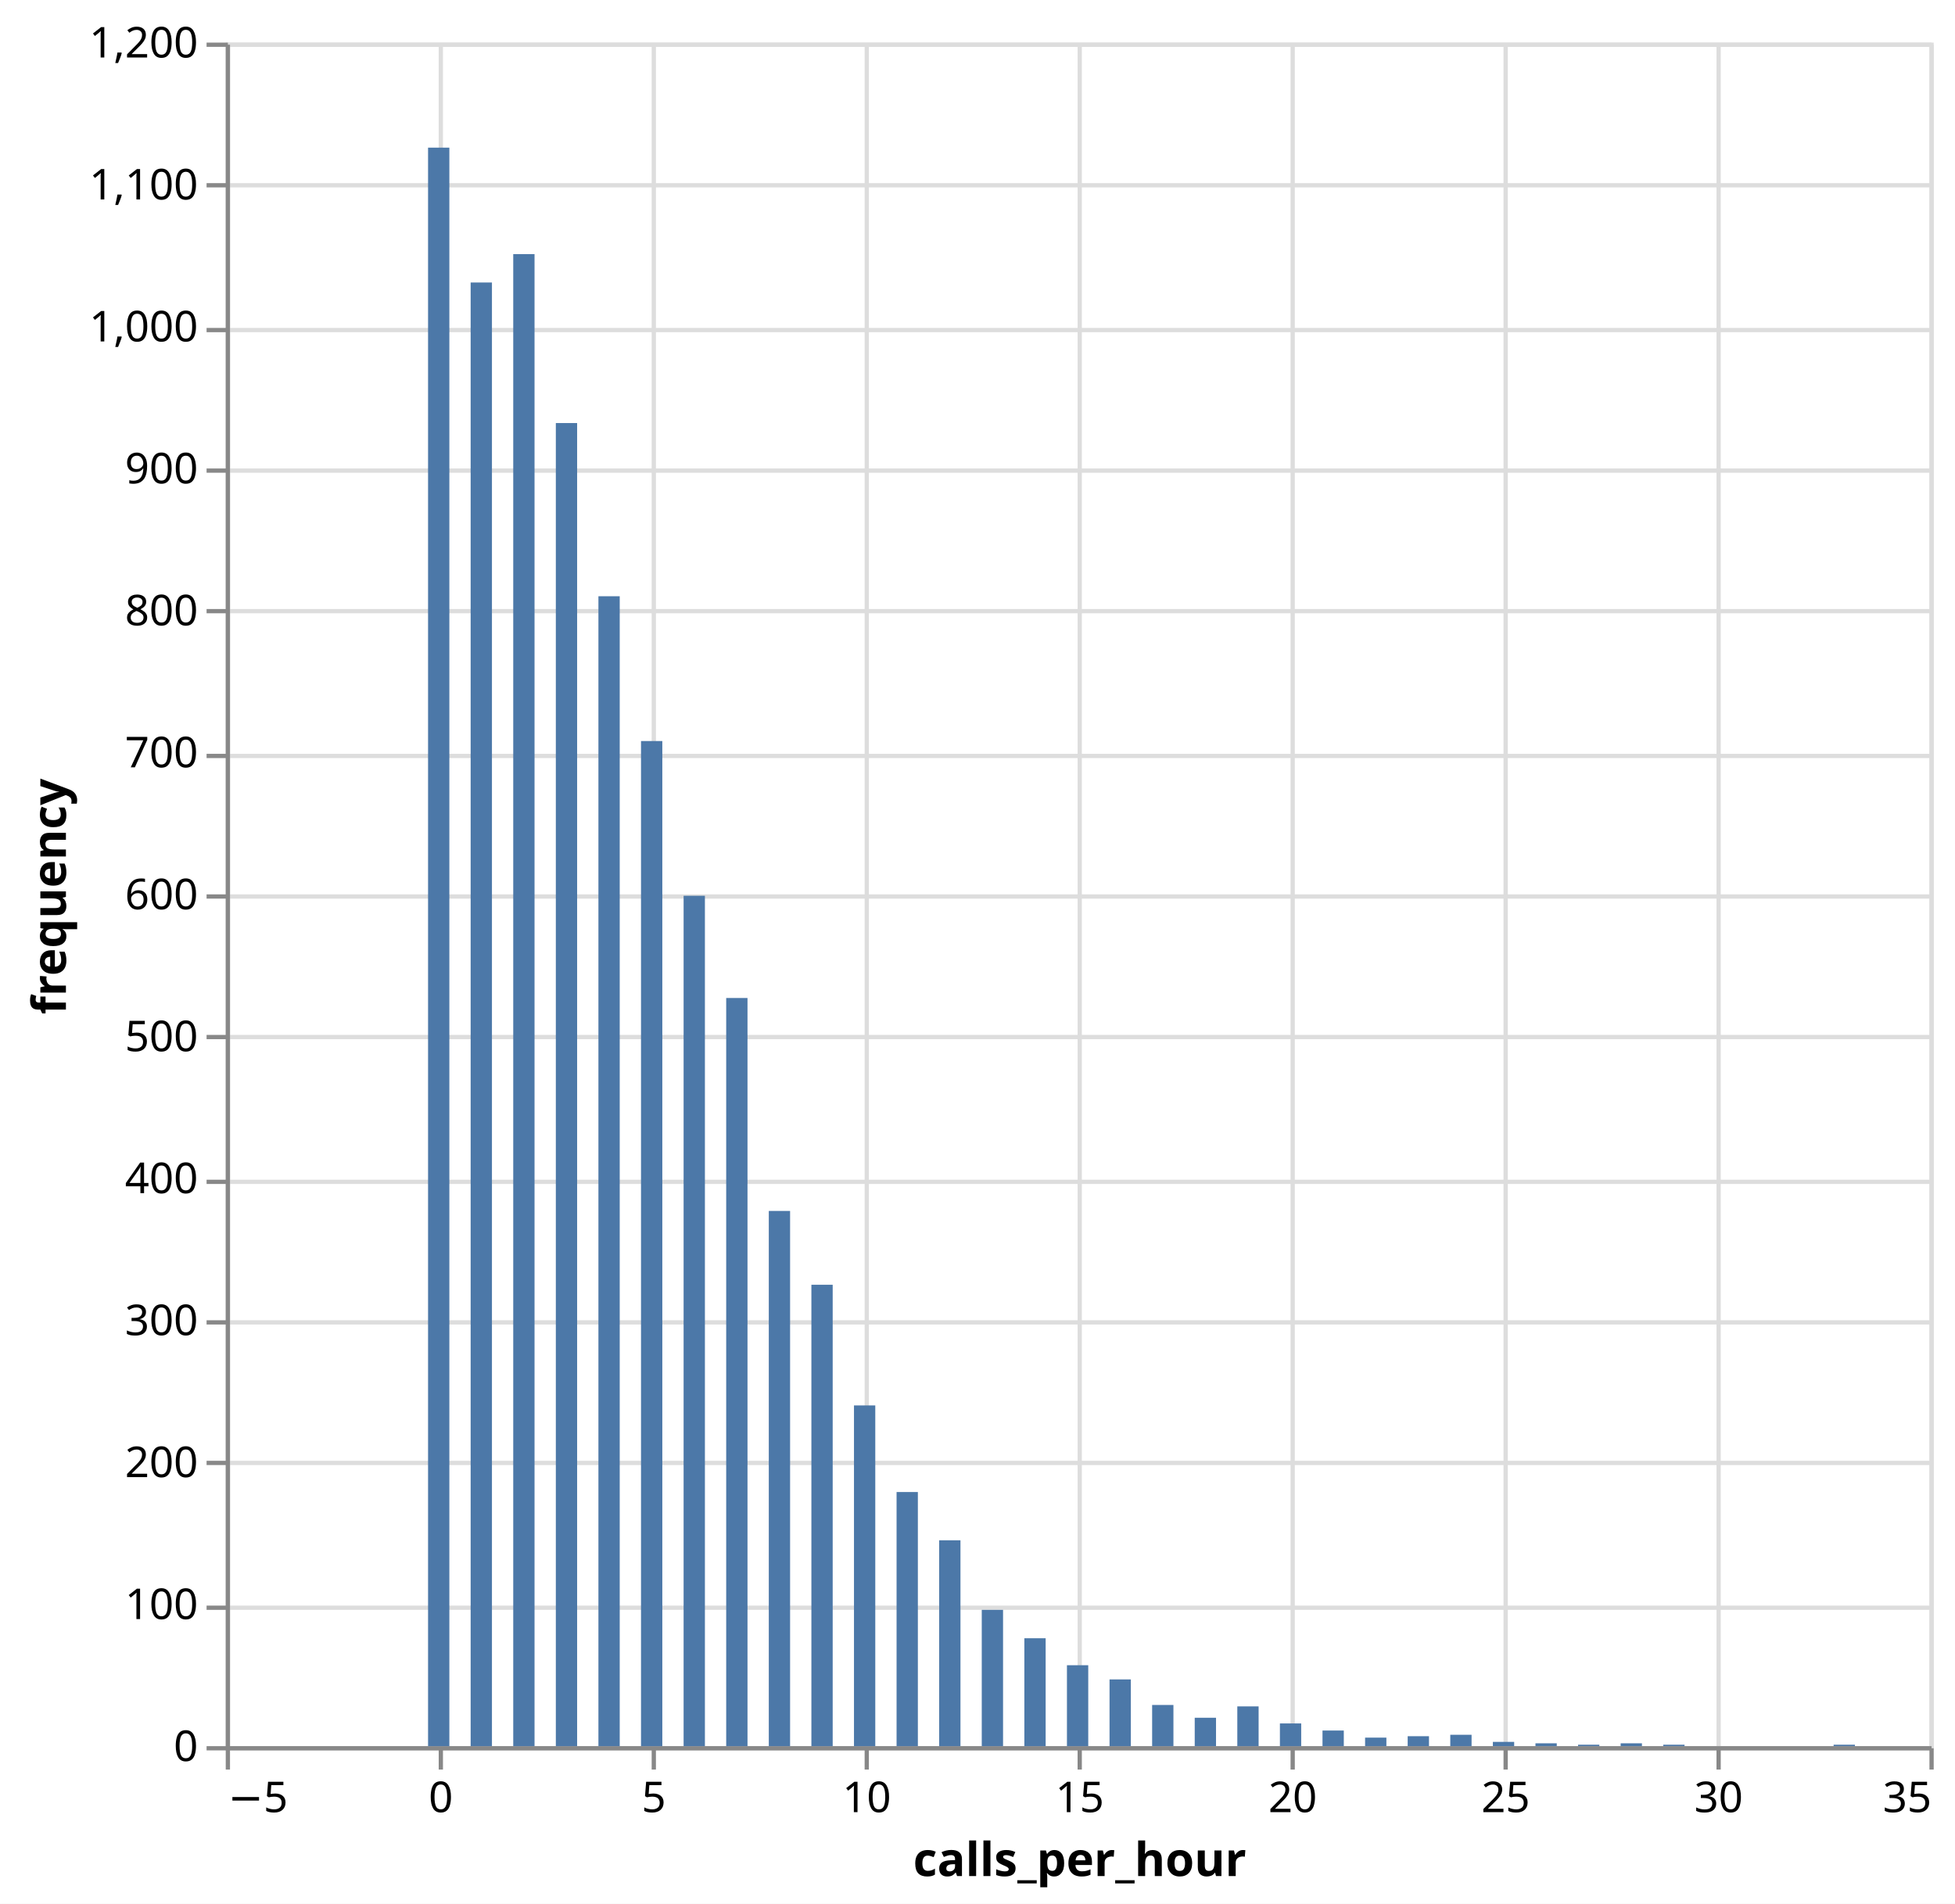
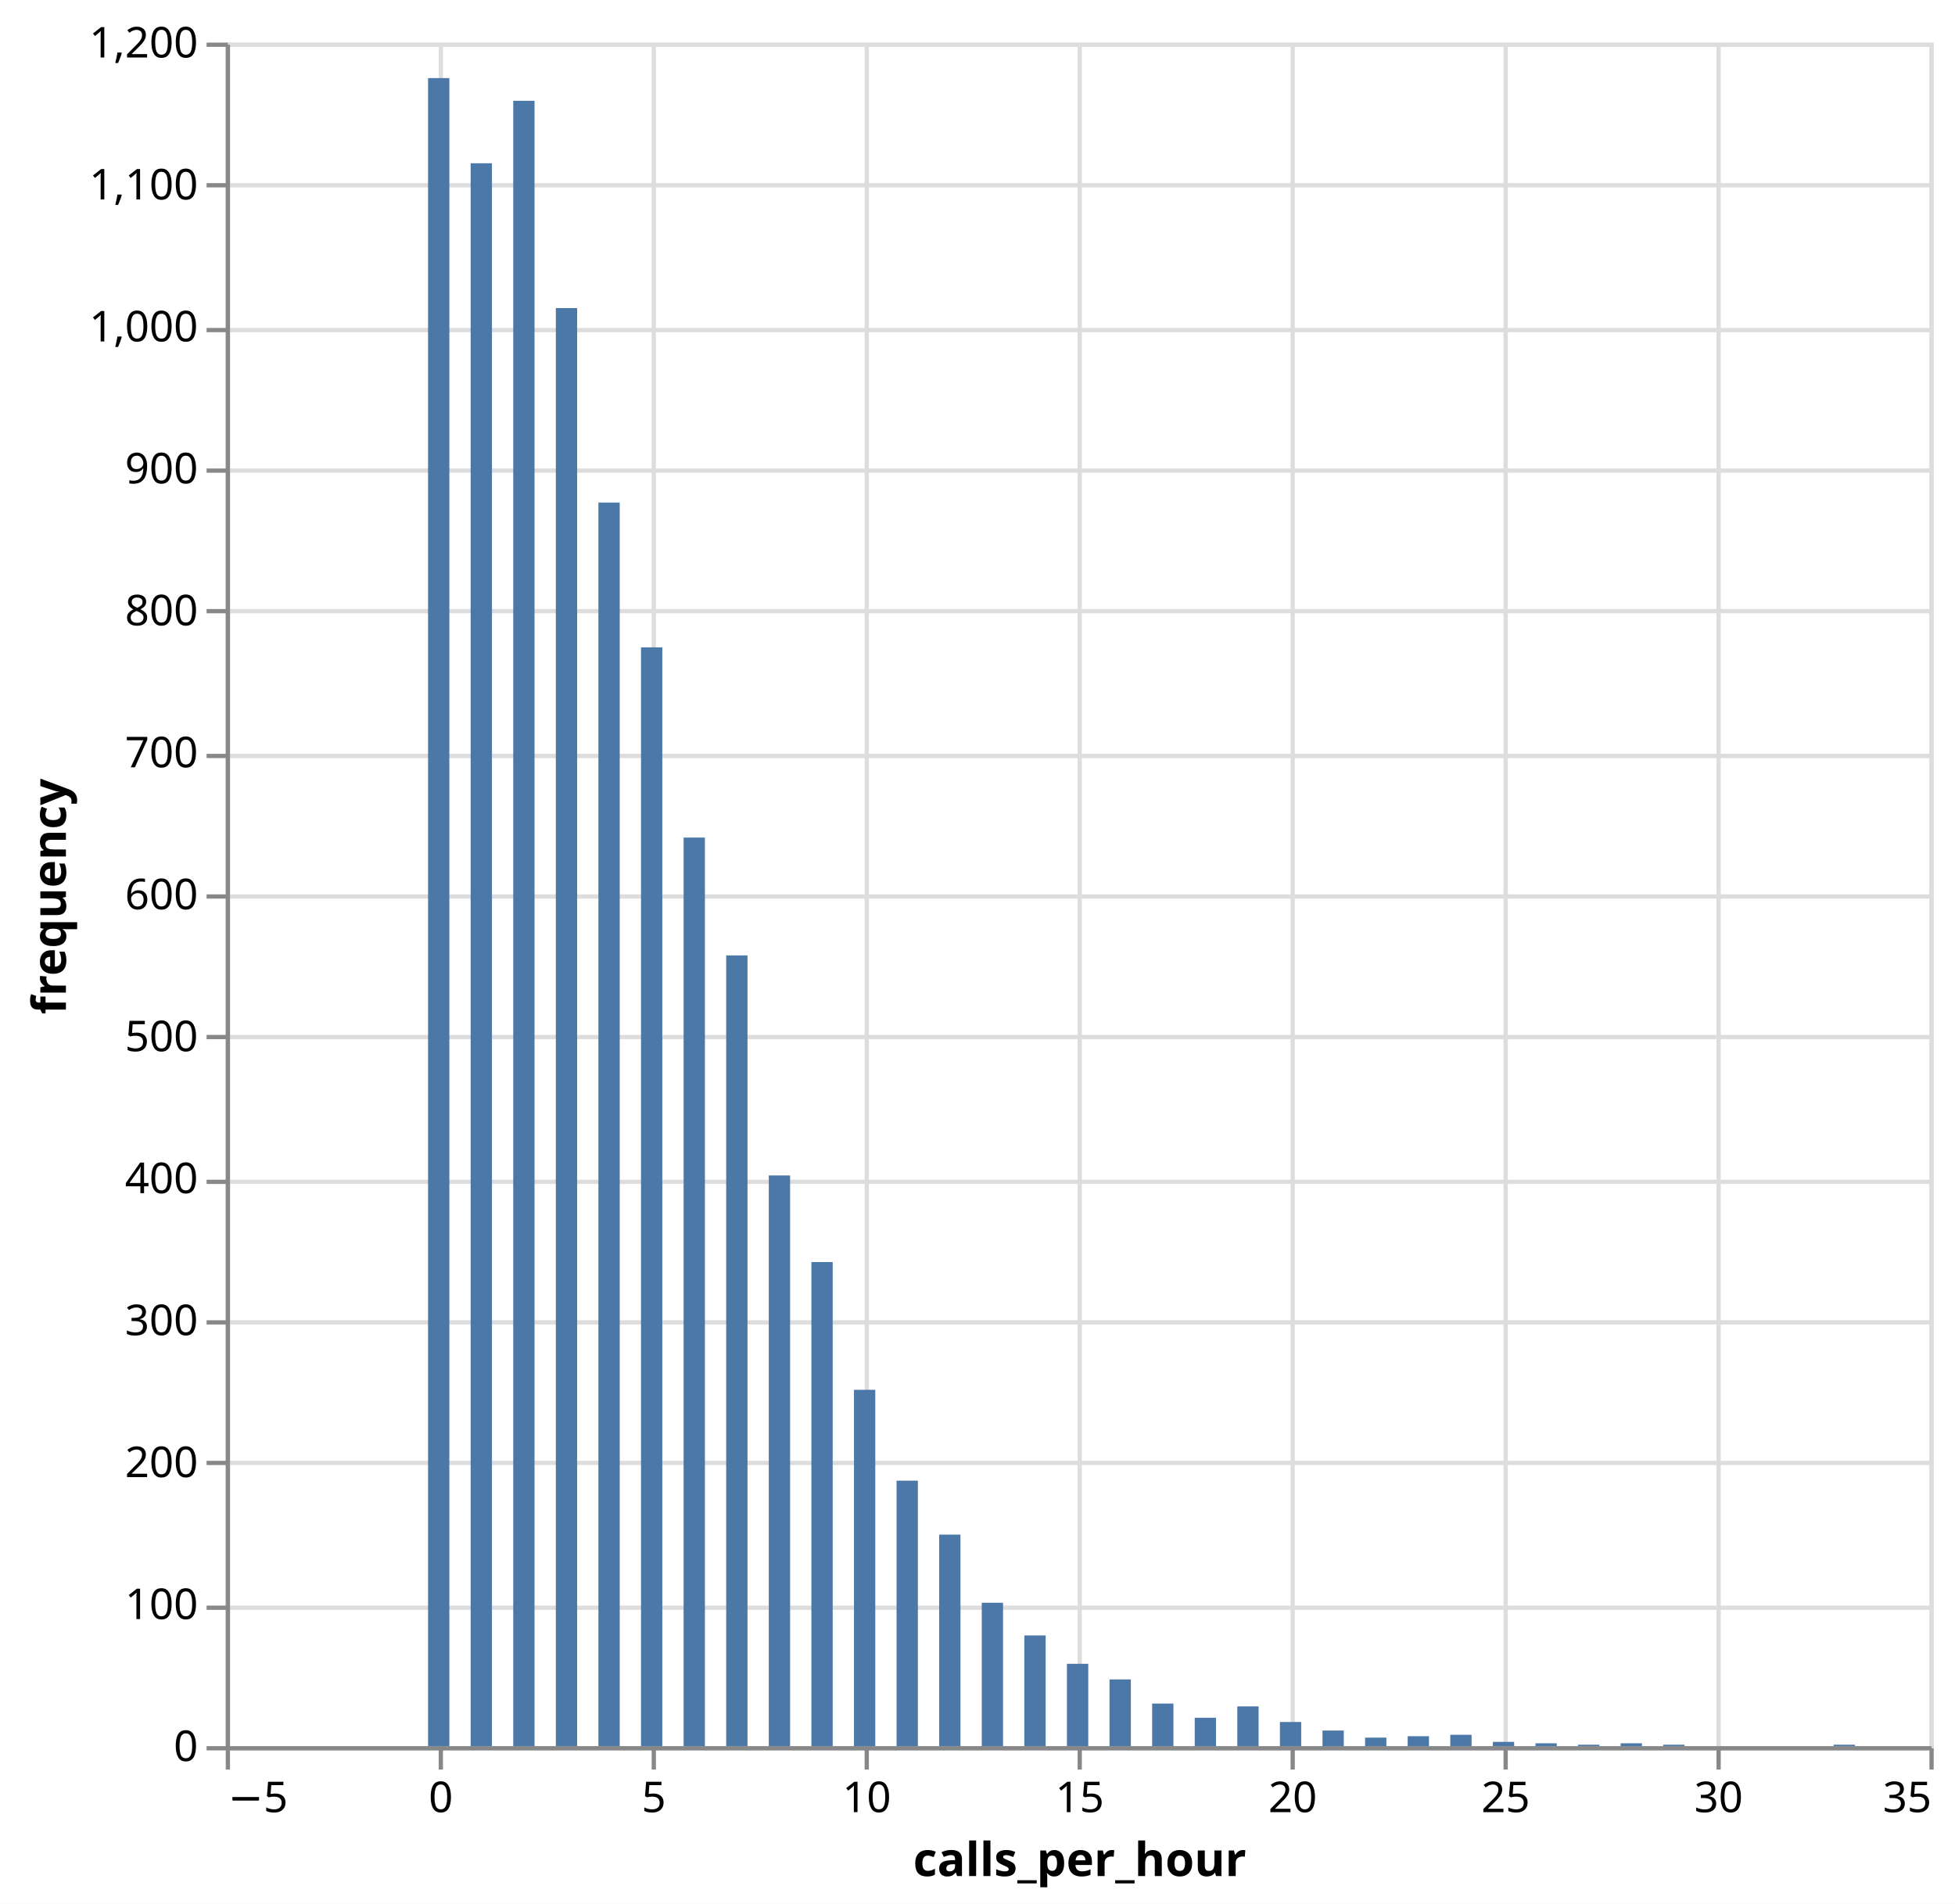
<svg xmlns="http://www.w3.org/2000/svg" version="1.1" class="marks" width="459" height="447" viewBox="0 0 459 447">
  <rect width="459" height="447" fill="white" />
  <g fill="none" stroke-miterlimit="10" transform="translate(53,10)">
    <g class="mark-group role-frame root" role="graphics-object" aria-roledescription="group mark container">
      <g transform="translate(0,0)">
        <path class="background" aria-hidden="true" d="M0.5,0.5h400v400h-400Z" stroke="#ddd" />
        <g>
          <g class="mark-group role-axis" aria-hidden="true">
            <g transform="translate(0.5,400.5)">
              <path class="background" aria-hidden="true" d="M0,0h0v0h0Z" pointer-events="none" />
              <g>
                <g class="mark-rule role-axis-grid" pointer-events="none">
                  <line transform="translate(0,-400)" x2="0" y2="400" stroke="#ddd" stroke-width="1" opacity="1" />
                  <line transform="translate(50,-400)" x2="0" y2="400" stroke="#ddd" stroke-width="1" opacity="1" />
                  <line transform="translate(100,-400)" x2="0" y2="400" stroke="#ddd" stroke-width="1" opacity="1" />
                  <line transform="translate(150,-400)" x2="0" y2="400" stroke="#ddd" stroke-width="1" opacity="1" />
                  <line transform="translate(200,-400)" x2="0" y2="400" stroke="#ddd" stroke-width="1" opacity="1" />
                  <line transform="translate(250,-400)" x2="0" y2="400" stroke="#ddd" stroke-width="1" opacity="1" />
                  <line transform="translate(300,-400)" x2="0" y2="400" stroke="#ddd" stroke-width="1" opacity="1" />
                  <line transform="translate(350,-400)" x2="0" y2="400" stroke="#ddd" stroke-width="1" opacity="1" />
                  <line transform="translate(400,-400)" x2="0" y2="400" stroke="#ddd" stroke-width="1" opacity="1" />
                </g>
              </g>
              <path class="foreground" aria-hidden="true" d="" pointer-events="none" display="none" />
            </g>
          </g>
          <g class="mark-group role-axis" aria-hidden="true">
            <g transform="translate(0.5,0.5)">
              <path class="background" aria-hidden="true" d="M0,0h0v0h0Z" pointer-events="none" />
              <g>
                <g class="mark-rule role-axis-grid" pointer-events="none">
                  <line transform="translate(0,400)" x2="400" y2="0" stroke="#ddd" stroke-width="1" opacity="1" />
                  <line transform="translate(0,367)" x2="400" y2="0" stroke="#ddd" stroke-width="1" opacity="1" />
                  <line transform="translate(0,333)" x2="400" y2="0" stroke="#ddd" stroke-width="1" opacity="1" />
                  <line transform="translate(0,300)" x2="400" y2="0" stroke="#ddd" stroke-width="1" opacity="1" />
                  <line transform="translate(0,267)" x2="400" y2="0" stroke="#ddd" stroke-width="1" opacity="1" />
                  <line transform="translate(0,233)" x2="400" y2="0" stroke="#ddd" stroke-width="1" opacity="1" />
                  <line transform="translate(0,200)" x2="400" y2="0" stroke="#ddd" stroke-width="1" opacity="1" />
                  <line transform="translate(0,167)" x2="400" y2="0" stroke="#ddd" stroke-width="1" opacity="1" />
                  <line transform="translate(0,133)" x2="400" y2="0" stroke="#ddd" stroke-width="1" opacity="1" />
                  <line transform="translate(0,100)" x2="400" y2="0" stroke="#ddd" stroke-width="1" opacity="1" />
                  <line transform="translate(0,67)" x2="400" y2="0" stroke="#ddd" stroke-width="1" opacity="1" />
                  <line transform="translate(0,33)" x2="400" y2="0" stroke="#ddd" stroke-width="1" opacity="1" />
                  <line transform="translate(0,0)" x2="400" y2="0" stroke="#ddd" stroke-width="1" opacity="1" />
                </g>
              </g>
              <path class="foreground" aria-hidden="true" d="" pointer-events="none" display="none" />
            </g>
          </g>
          <g class="mark-group role-axis" role="graphics-symbol" aria-roledescription="axis" aria-label="X-axis titled 'calls_per_hour' for a linear scale with values from −5 to 35">
            <g transform="translate(0.5,400.5)">
              <path class="background" aria-hidden="true" d="M0,0h0v0h0Z" pointer-events="none" />
              <g>
                <g class="mark-rule role-axis-tick" pointer-events="none">
                  <line transform="translate(0,0)" x2="0" y2="5" stroke="#888" stroke-width="1" opacity="1" />
                  <line transform="translate(50,0)" x2="0" y2="5" stroke="#888" stroke-width="1" opacity="1" />
                  <line transform="translate(100,0)" x2="0" y2="5" stroke="#888" stroke-width="1" opacity="1" />
                  <line transform="translate(150,0)" x2="0" y2="5" stroke="#888" stroke-width="1" opacity="1" />
                  <line transform="translate(200,0)" x2="0" y2="5" stroke="#888" stroke-width="1" opacity="1" />
                  <line transform="translate(250,0)" x2="0" y2="5" stroke="#888" stroke-width="1" opacity="1" />
                  <line transform="translate(300,0)" x2="0" y2="5" stroke="#888" stroke-width="1" opacity="1" />
                  <line transform="translate(350,0)" x2="0" y2="5" stroke="#888" stroke-width="1" opacity="1" />
                  <line transform="translate(400,0)" x2="0" y2="5" stroke="#888" stroke-width="1" opacity="1" />
                </g>
                <g class="mark-text role-axis-label" pointer-events="none">
                  <text text-anchor="start" transform="translate(0,15)" font-family="sans-serif" font-size="10px" fill="#000" opacity="1">−5</text>
                  <text text-anchor="middle" transform="translate(50,15)" font-family="sans-serif" font-size="10px" fill="#000" opacity="1">0</text>
                  <text text-anchor="middle" transform="translate(100,15)" font-family="sans-serif" font-size="10px" fill="#000" opacity="1">5</text>
                  <text text-anchor="middle" transform="translate(150,15)" font-family="sans-serif" font-size="10px" fill="#000" opacity="1">10</text>
                  <text text-anchor="middle" transform="translate(200,15)" font-family="sans-serif" font-size="10px" fill="#000" opacity="1">15</text>
                  <text text-anchor="middle" transform="translate(250,15)" font-family="sans-serif" font-size="10px" fill="#000" opacity="1">20</text>
                  <text text-anchor="middle" transform="translate(300,15)" font-family="sans-serif" font-size="10px" fill="#000" opacity="1">25</text>
                  <text text-anchor="middle" transform="translate(350,15)" font-family="sans-serif" font-size="10px" fill="#000" opacity="1">30</text>
                  <text text-anchor="end" transform="translate(400,15)" font-family="sans-serif" font-size="10px" fill="#000" opacity="1">35</text>
                </g>
                <g class="mark-rule role-axis-domain" pointer-events="none">
                  <line transform="translate(0,0)" x2="400" y2="0" stroke="#888" stroke-width="1" opacity="1" />
                </g>
                <g class="mark-text role-axis-title" pointer-events="none">
                  <text text-anchor="middle" transform="translate(200,30)" font-family="sans-serif" font-size="11px" font-weight="bold" fill="#000" opacity="1">calls_per_hour</text>
                </g>
              </g>
              <path class="foreground" aria-hidden="true" d="" pointer-events="none" display="none" />
            </g>
          </g>
          <g class="mark-group role-axis" role="graphics-symbol" aria-roledescription="axis" aria-label="Y-axis titled 'frequency' for a linear scale with values from 0 to 1,200">
            <g transform="translate(0.5,0.5)">
              <path class="background" aria-hidden="true" d="M0,0h0v0h0Z" pointer-events="none" />
              <g>
                <g class="mark-rule role-axis-tick" pointer-events="none">
                  <line transform="translate(0,400)" x2="-5" y2="0" stroke="#888" stroke-width="1" opacity="1" />
                  <line transform="translate(0,367)" x2="-5" y2="0" stroke="#888" stroke-width="1" opacity="1" />
                  <line transform="translate(0,333)" x2="-5" y2="0" stroke="#888" stroke-width="1" opacity="1" />
                  <line transform="translate(0,300)" x2="-5" y2="0" stroke="#888" stroke-width="1" opacity="1" />
                  <line transform="translate(0,267)" x2="-5" y2="0" stroke="#888" stroke-width="1" opacity="1" />
                  <line transform="translate(0,233)" x2="-5" y2="0" stroke="#888" stroke-width="1" opacity="1" />
                  <line transform="translate(0,200)" x2="-5" y2="0" stroke="#888" stroke-width="1" opacity="1" />
                  <line transform="translate(0,167)" x2="-5" y2="0" stroke="#888" stroke-width="1" opacity="1" />
                  <line transform="translate(0,133)" x2="-5" y2="0" stroke="#888" stroke-width="1" opacity="1" />
                  <line transform="translate(0,100)" x2="-5" y2="0" stroke="#888" stroke-width="1" opacity="1" />
                  <line transform="translate(0,67)" x2="-5" y2="0" stroke="#888" stroke-width="1" opacity="1" />
                  <line transform="translate(0,33)" x2="-5" y2="0" stroke="#888" stroke-width="1" opacity="1" />
                  <line transform="translate(0,0)" x2="-5" y2="0" stroke="#888" stroke-width="1" opacity="1" />
                </g>
                <g class="mark-text role-axis-label" pointer-events="none">
                  <text text-anchor="end" transform="translate(-7,403)" font-family="sans-serif" font-size="10px" fill="#000" opacity="1">0</text>
                  <text text-anchor="end" transform="translate(-7,369.6667)" font-family="sans-serif" font-size="10px" fill="#000" opacity="1">100</text>
                  <text text-anchor="end" transform="translate(-7,336.3333)" font-family="sans-serif" font-size="10px" fill="#000" opacity="1">200</text>
                  <text text-anchor="end" transform="translate(-7,303)" font-family="sans-serif" font-size="10px" fill="#000" opacity="1">300</text>
                  <text text-anchor="end" transform="translate(-7,269.6667)" font-family="sans-serif" font-size="10px" fill="#000" opacity="1">400</text>
                  <text text-anchor="end" transform="translate(-7,236.3333)" font-family="sans-serif" font-size="10px" fill="#000" opacity="1">500</text>
                  <text text-anchor="end" transform="translate(-7,203)" font-family="sans-serif" font-size="10px" fill="#000" opacity="1">600</text>
                  <text text-anchor="end" transform="translate(-7,169.6667)" font-family="sans-serif" font-size="10px" fill="#000" opacity="1">700</text>
                  <text text-anchor="end" transform="translate(-7,136.3333)" font-family="sans-serif" font-size="10px" fill="#000" opacity="1">800</text>
                  <text text-anchor="end" transform="translate(-7,103)" font-family="sans-serif" font-size="10px" fill="#000" opacity="1">900</text>
                  <text text-anchor="end" transform="translate(-7,69.66667)" font-family="sans-serif" font-size="10px" fill="#000" opacity="1">1,000</text>
                  <text text-anchor="end" transform="translate(-7,36.33333)" font-family="sans-serif" font-size="10px" fill="#000" opacity="1">1,100</text>
                  <text text-anchor="end" transform="translate(-7,3)" font-family="sans-serif" font-size="10px" fill="#000" opacity="1">1,200</text>
                </g>
                <g class="mark-rule role-axis-domain" pointer-events="none">
                  <line transform="translate(0,400)" x2="0" y2="-400" stroke="#888" stroke-width="1" opacity="1" />
                </g>
                <g class="mark-text role-axis-title" pointer-events="none">
                  <text text-anchor="middle" transform="translate(-36.02441,200) rotate(-90) translate(0,-2)" font-family="sans-serif" font-size="11px" font-weight="bold" fill="#000" opacity="1">frequency</text>
                </g>
              </g>
              <path class="foreground" aria-hidden="true" d="" pointer-events="none" display="none" />
            </g>
          </g>
          <g class="mark-rect role-mark marks" role="graphics-object" aria-roledescription="rect mark container">
-             <path aria-label="calls_per_hour: 0; frequency: 1126" role="graphics-symbol" aria-roledescription="bar" d="M47.5,24.667h5v375.333h-5Z" fill="#4c78a8" />
-             <path aria-label="calls_per_hour: 1; frequency: 1031" role="graphics-symbol" aria-roledescription="bar" d="M57.5,56.333h5v343.667h-5Z" fill="#4c78a8" />
-             <path aria-label="calls_per_hour: 2; frequency: 1051" role="graphics-symbol" aria-roledescription="bar" d="M67.5,49.667h5v350.333h-5Z" fill="#4c78a8" />
-             <path aria-label="calls_per_hour: 3; frequency: 932" role="graphics-symbol" aria-roledescription="bar" d="M77.5,89.333h5v310.667h-5Z" fill="#4c78a8" />
-             <path aria-label="calls_per_hour: 4; frequency: 810" role="graphics-symbol" aria-roledescription="bar" d="M87.5,130h5v270h-5Z" fill="#4c78a8" />
-             <path aria-label="calls_per_hour: 5; frequency: 708" role="graphics-symbol" aria-roledescription="bar" d="M97.5,164h5v236h-5Z" fill="#4c78a8" />
-             <path aria-label="calls_per_hour: 6; frequency: 599" role="graphics-symbol" aria-roledescription="bar" d="M107.5,200.333h5v199.667h-5Z" fill="#4c78a8" />
-             <path aria-label="calls_per_hour: 7; frequency: 527" role="graphics-symbol" aria-roledescription="bar" d="M117.5,224.333h5v175.667h-5Z" fill="#4c78a8" />
-             <path aria-label="calls_per_hour: 8; frequency: 377" role="graphics-symbol" aria-roledescription="bar" d="M127.5,274.333h5v125.667h-5Z" fill="#4c78a8" />
-             <path aria-label="calls_per_hour: 9; frequency: 325" role="graphics-symbol" aria-roledescription="bar" d="M137.5,291.667h5v108.333h-5Z" fill="#4c78a8" />
-             <path aria-label="calls_per_hour: 10; frequency: 240" role="graphics-symbol" aria-roledescription="bar" d="M147.5,320h5v80h-5Z" fill="#4c78a8" />
-             <path aria-label="calls_per_hour: 11; frequency: 179" role="graphics-symbol" aria-roledescription="bar" d="M157.5,340.333h5v59.667h-5Z" fill="#4c78a8" />
-             <path aria-label="calls_per_hour: 12; frequency: 145" role="graphics-symbol" aria-roledescription="bar" d="M167.5,351.667h5v48.333h-5Z" fill="#4c78a8" />
-             <path aria-label="calls_per_hour: 13; frequency: 96" role="graphics-symbol" aria-roledescription="bar" d="M177.5,368h5v32h-5Z" fill="#4c78a8" />
-             <path aria-label="calls_per_hour: 14; frequency: 76" role="graphics-symbol" aria-roledescription="bar" d="M187.5,374.667h5v25.333h-5Z" fill="#4c78a8" />
-             <path aria-label="calls_per_hour: 15; frequency: 57" role="graphics-symbol" aria-roledescription="bar" d="M197.5,381h5v19h-5Z" fill="#4c78a8" />
+             <path aria-label="calls_per_hour: 0; frequency: 1175" role="graphics-symbol" aria-roledescription="bar" d="M47.5,8.333h5v391.667h-5Z" fill="#4c78a8" />
+             <path aria-label="calls_per_hour: 1; frequency: 1115" role="graphics-symbol" aria-roledescription="bar" d="M57.5,28.333h5v371.667h-5Z" fill="#4c78a8" />
+             <path aria-label="calls_per_hour: 2; frequency: 1159" role="graphics-symbol" aria-roledescription="bar" d="M67.5,13.667h5v386.333h-5Z" fill="#4c78a8" />
+             <path aria-label="calls_per_hour: 3; frequency: 1013" role="graphics-symbol" aria-roledescription="bar" d="M77.5,62.333h5v337.667h-5Z" fill="#4c78a8" />
+             <path aria-label="calls_per_hour: 4; frequency: 876" role="graphics-symbol" aria-roledescription="bar" d="M87.5,108h5v292h-5Z" fill="#4c78a8" />
+             <path aria-label="calls_per_hour: 5; frequency: 774" role="graphics-symbol" aria-roledescription="bar" d="M97.5,142h5v258h-5Z" fill="#4c78a8" />
+             <path aria-label="calls_per_hour: 6; frequency: 640" role="graphics-symbol" aria-roledescription="bar" d="M107.5,186.667h5v213.333h-5Z" fill="#4c78a8" />
+             <path aria-label="calls_per_hour: 7; frequency: 557" role="graphics-symbol" aria-roledescription="bar" d="M117.5,214.333h5v185.667h-5Z" fill="#4c78a8" />
+             <path aria-label="calls_per_hour: 8; frequency: 402" role="graphics-symbol" aria-roledescription="bar" d="M127.5,266h5v134h-5Z" fill="#4c78a8" />
+             <path aria-label="calls_per_hour: 9; frequency: 341" role="graphics-symbol" aria-roledescription="bar" d="M137.5,286.333h5v113.667h-5Z" fill="#4c78a8" />
+             <path aria-label="calls_per_hour: 10; frequency: 251" role="graphics-symbol" aria-roledescription="bar" d="M147.5,316.333h5v83.667h-5Z" fill="#4c78a8" />
+             <path aria-label="calls_per_hour: 11; frequency: 187" role="graphics-symbol" aria-roledescription="bar" d="M157.5,337.667h5v62.333h-5Z" fill="#4c78a8" />
+             <path aria-label="calls_per_hour: 12; frequency: 149" role="graphics-symbol" aria-roledescription="bar" d="M167.5,350.333h5v49.667h-5Z" fill="#4c78a8" />
+             <path aria-label="calls_per_hour: 13; frequency: 101" role="graphics-symbol" aria-roledescription="bar" d="M177.5,366.333h5v33.667h-5Z" fill="#4c78a8" />
+             <path aria-label="calls_per_hour: 14; frequency: 78" role="graphics-symbol" aria-roledescription="bar" d="M187.5,374h5v26h-5Z" fill="#4c78a8" />
+             <path aria-label="calls_per_hour: 15; frequency: 58" role="graphics-symbol" aria-roledescription="bar" d="M197.5,380.667h5v19.333h-5Z" fill="#4c78a8" />
            <path aria-label="calls_per_hour: 16; frequency: 47" role="graphics-symbol" aria-roledescription="bar" d="M207.5,384.333h5v15.667h-5Z" fill="#4c78a8" />
-             <path aria-label="calls_per_hour: 17; frequency: 29" role="graphics-symbol" aria-roledescription="bar" d="M217.5,390.333h5v9.667h-5Z" fill="#4c78a8" />
+             <path aria-label="calls_per_hour: 17; frequency: 30" role="graphics-symbol" aria-roledescription="bar" d="M217.5,390h5v10h-5Z" fill="#4c78a8" />
            <path aria-label="calls_per_hour: 18; frequency: 20" role="graphics-symbol" aria-roledescription="bar" d="M227.5,393.333h5v6.667h-5Z" fill="#4c78a8" />
            <path aria-label="calls_per_hour: 19; frequency: 28" role="graphics-symbol" aria-roledescription="bar" d="M237.5,390.667h5v9.333h-5Z" fill="#4c78a8" />
-             <path aria-label="calls_per_hour: 20; frequency: 16" role="graphics-symbol" aria-roledescription="bar" d="M247.5,394.667h5v5.333h-5Z" fill="#4c78a8" />
+             <path aria-label="calls_per_hour: 20; frequency: 17" role="graphics-symbol" aria-roledescription="bar" d="M247.5,394.333h5v5.667h-5Z" fill="#4c78a8" />
            <path aria-label="calls_per_hour: 21; frequency: 11" role="graphics-symbol" aria-roledescription="bar" d="M257.5,396.333h5v3.667h-5Z" fill="#4c78a8" />
            <path aria-label="calls_per_hour: 22; frequency: 6" role="graphics-symbol" aria-roledescription="bar" d="M267.5,398h5v2h-5Z" fill="#4c78a8" />
            <path aria-label="calls_per_hour: 23; frequency: 7" role="graphics-symbol" aria-roledescription="bar" d="M277.5,397.667h5v2.333h-5Z" fill="#4c78a8" />
            <path aria-label="calls_per_hour: 24; frequency: 8" role="graphics-symbol" aria-roledescription="bar" d="M287.5,397.333h5v2.667h-5Z" fill="#4c78a8" />
            <path aria-label="calls_per_hour: 25; frequency: 3" role="graphics-symbol" aria-roledescription="bar" d="M297.5,399h5v1h-5Z" fill="#4c78a8" />
            <path aria-label="calls_per_hour: 26; frequency: 2" role="graphics-symbol" aria-roledescription="bar" d="M307.5,399.333h5v0.667h-5Z" fill="#4c78a8" />
            <path aria-label="calls_per_hour: 27; frequency: 1" role="graphics-symbol" aria-roledescription="bar" d="M317.5,399.667h5v0.333h-5Z" fill="#4c78a8" />
            <path aria-label="calls_per_hour: 28; frequency: 2" role="graphics-symbol" aria-roledescription="bar" d="M327.5,399.333h5v0.667h-5Z" fill="#4c78a8" />
            <path aria-label="calls_per_hour: 29; frequency: 1" role="graphics-symbol" aria-roledescription="bar" d="M337.5,399.667h5v0.333h-5Z" fill="#4c78a8" />
            <path aria-label="calls_per_hour: 33; frequency: 1" role="graphics-symbol" aria-roledescription="bar" d="M377.5,399.667h5v0.333h-5Z" fill="#4c78a8" />
          </g>
        </g>
        <path class="foreground" aria-hidden="true" d="" display="none" />
      </g>
    </g>
  </g>
</svg>
